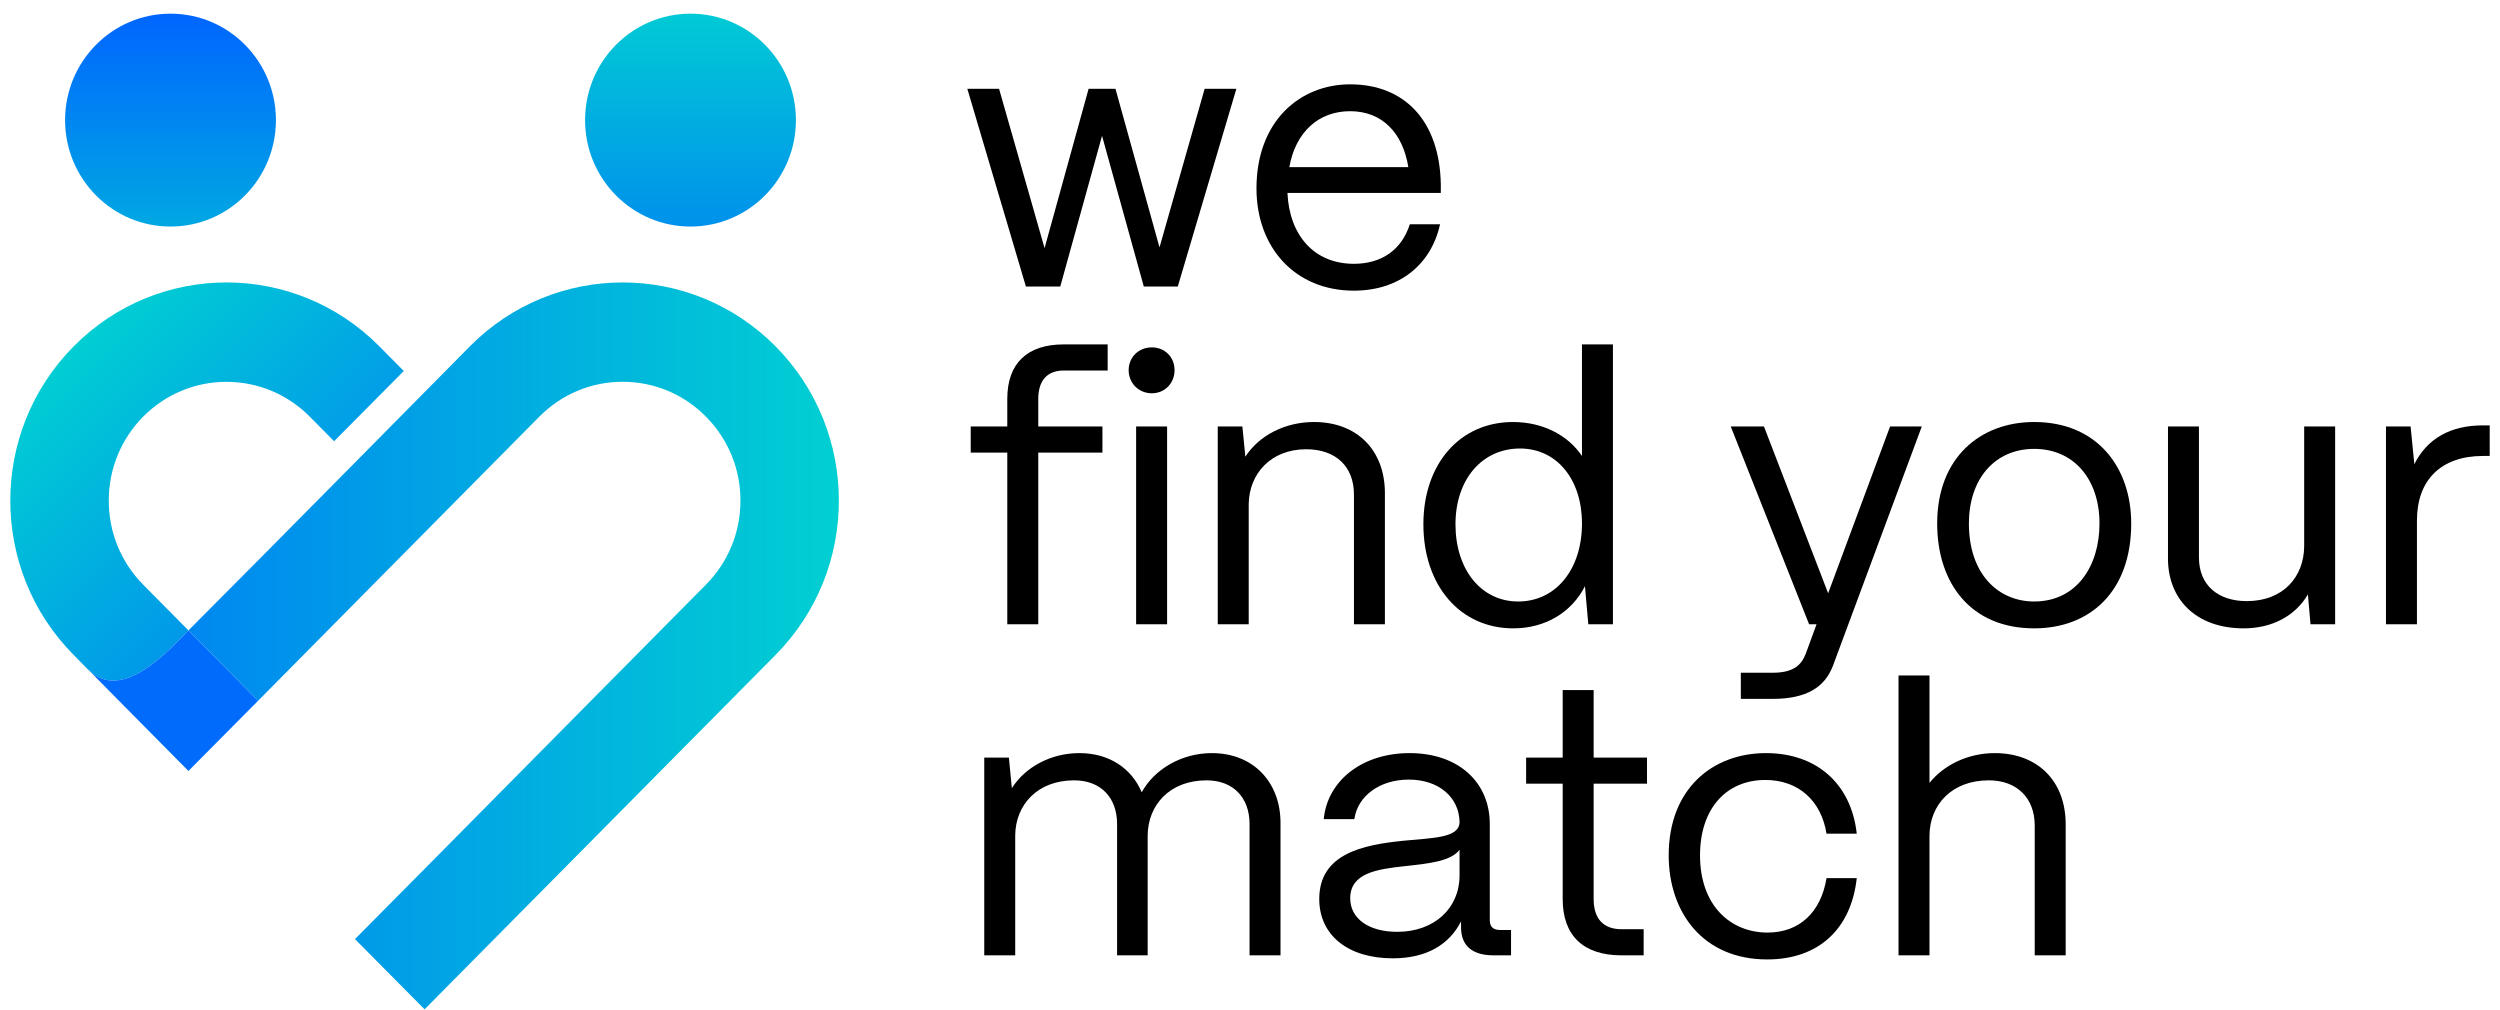
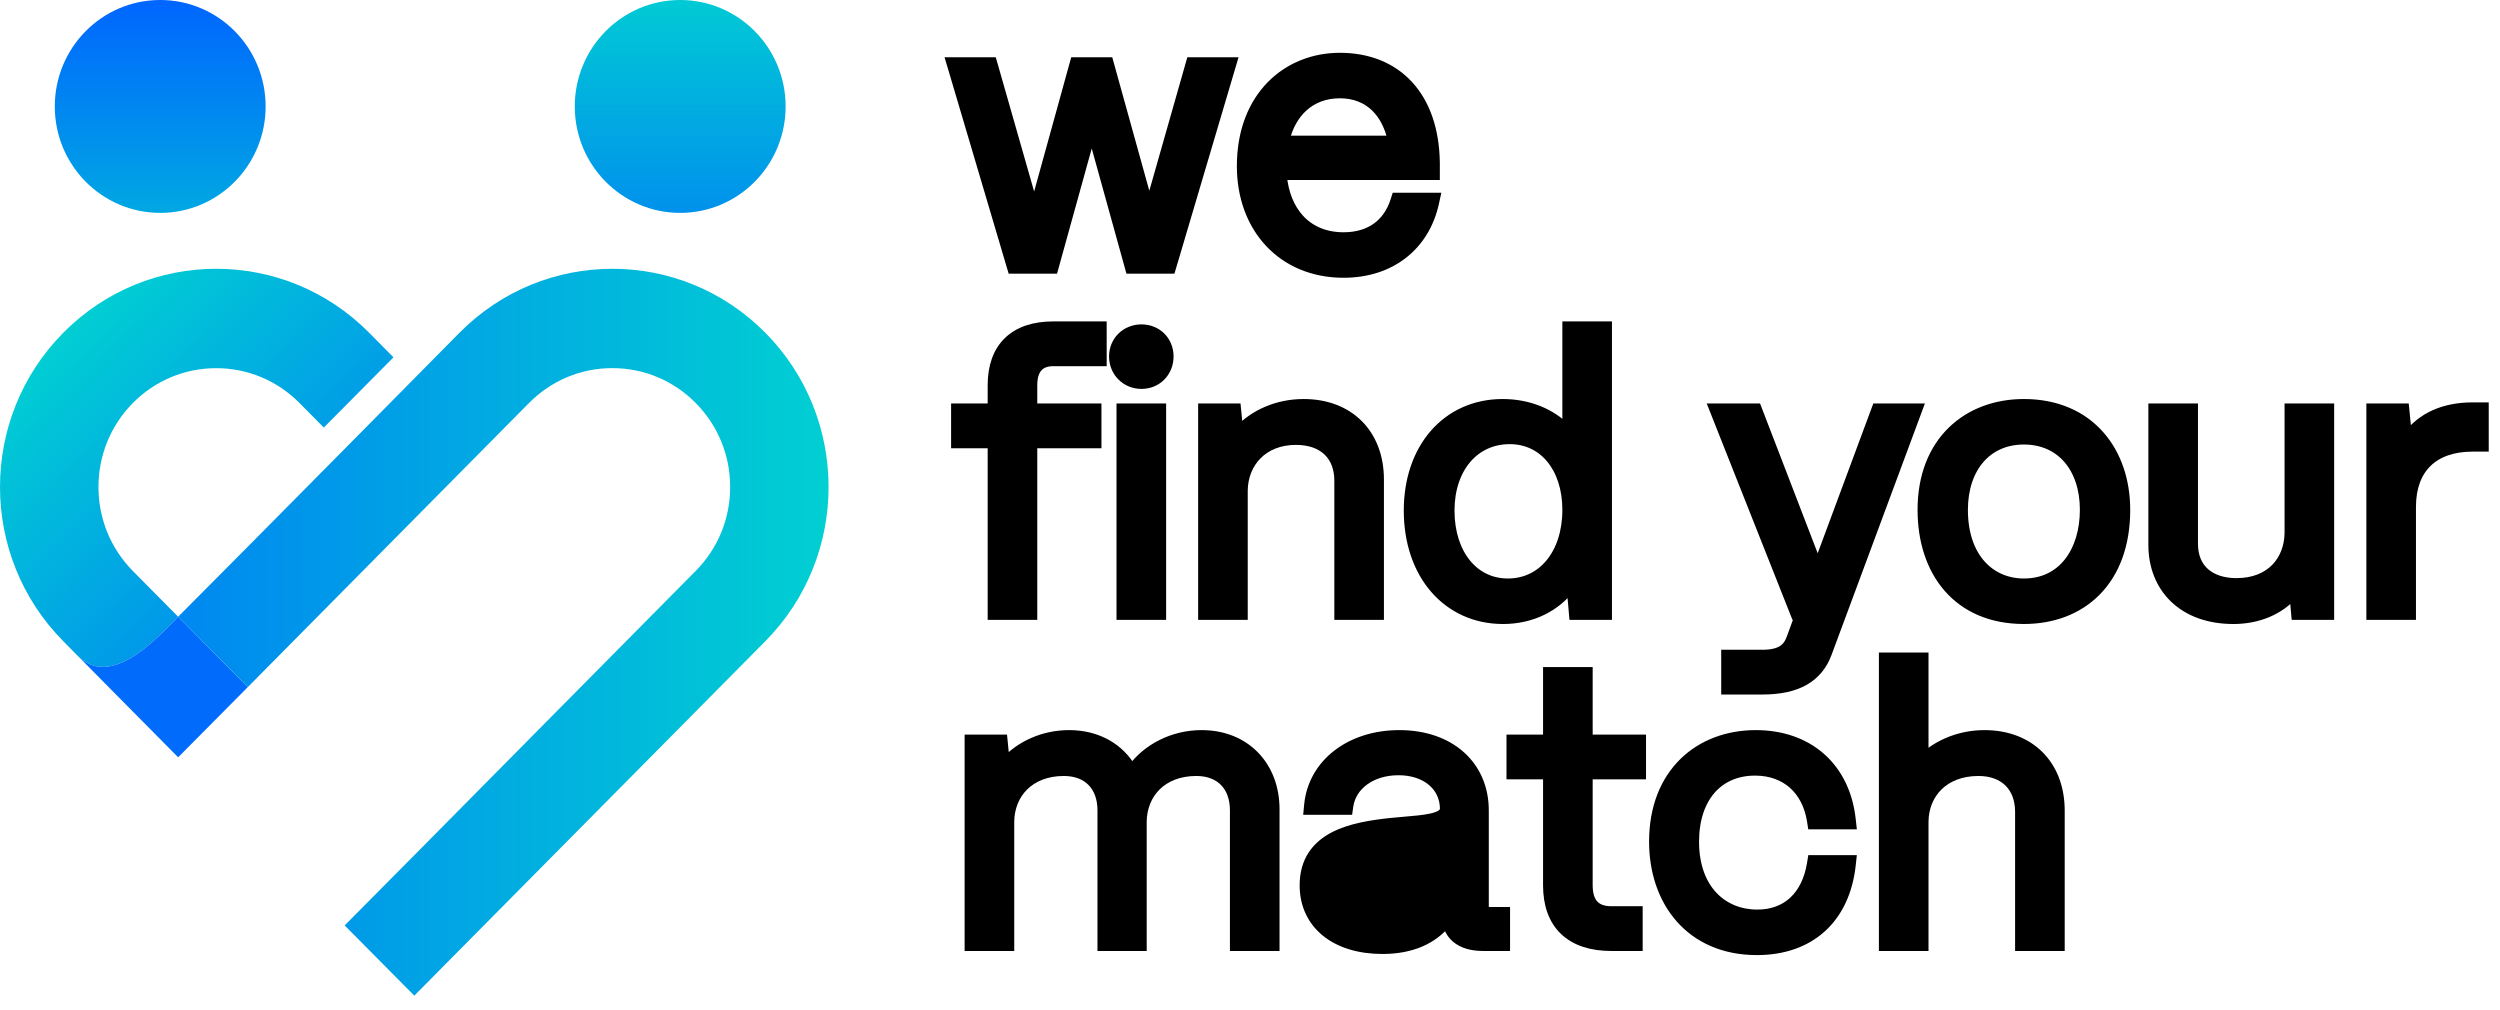
<svg xmlns="http://www.w3.org/2000/svg" width="161" height="65" viewBox="0 0 161 65" fill="none">
-   <path d="M10.981 14.59C14.73 14.59 17.769 11.521 17.769 7.735C17.769 3.949 14.73 0.88 10.981 0.88C7.231 0.88 4.192 3.949 4.192 7.735C4.192 11.521 7.231 14.59 10.981 14.59Z" fill="url(#paint0_linear_130_64)" />
-   <path d="M44.468 14.59C48.217 14.59 51.257 11.521 51.257 7.735C51.257 3.949 48.217 0.88 44.468 0.88C40.719 0.88 37.679 3.949 37.679 7.735C37.679 11.521 40.719 14.59 44.468 14.59Z" fill="url(#paint1_linear_130_64)" />
-   <path d="M26.002 23.893L21.516 28.416L19.945 26.829C18.516 25.387 16.607 24.59 14.584 24.59C12.56 24.59 10.658 25.388 9.222 26.829C7.793 28.279 7.004 30.2 7.004 32.243C7.004 34.286 7.793 36.207 9.222 37.656L12.136 40.599C10.916 41.824 7.888 45.282 5.705 43.15C5.691 43.143 5.677 43.129 5.662 43.114L4.744 42.179C-0.697 36.692 -0.697 27.792 4.744 22.305C7.464 19.559 11.024 18.189 14.584 18.189C18.143 18.189 21.711 19.559 24.432 22.305L26.003 23.892L26.002 23.893Z" fill="url(#paint2_linear_130_64)" />
-   <path d="M16.622 45.128L12.136 49.65L7.658 45.128L5.706 43.15C7.888 45.281 10.916 41.824 12.136 40.599L16.622 45.128Z" fill="#016CFC" />
-   <path d="M12.135 40.599C16.75 35.983 30.258 22.305 30.258 22.305C35.692 16.818 44.506 16.818 49.946 22.305C52.667 25.052 54.023 28.647 54.023 32.241C54.023 35.836 52.667 39.43 49.946 42.177L27.344 65L22.859 60.478L27.344 55.955L38.06 45.127L45.459 37.655C46.895 36.205 47.685 34.293 47.685 32.241C47.685 30.19 46.895 28.277 45.459 26.828C44.031 25.385 42.13 24.587 40.098 24.587C38.067 24.587 36.172 25.385 34.737 26.828L16.622 45.128" fill="url(#paint3_linear_130_64)" />
-   <path d="M87.189 18.719C83.416 18.719 80.917 15.956 80.917 12.135C80.917 7.786 83.728 5.431 86.948 5.431C90.457 5.431 92.716 7.786 92.788 11.871V12.423H82.912C83.032 15.139 84.618 16.989 87.189 16.989C88.967 16.989 90.265 16.1 90.793 14.442H92.74C92.163 17.061 90.096 18.719 87.189 18.719ZM83.032 10.765H90.697C90.337 8.531 88.991 7.161 86.948 7.161C84.93 7.161 83.44 8.483 83.032 10.765Z" fill="black" />
-   <path d="M68.28 18.455H66.069L62.296 5.719H64.339L67.27 15.98L70.106 5.719H71.836L74.672 15.932L77.579 5.719H79.622L75.849 18.455H73.662L70.971 8.747L68.28 18.455Z" fill="black" />
-   <path d="M155.651 40.202H153.657V27.466H155.243L155.483 29.893C156.3 28.259 157.79 27.394 159.904 27.394H160.337V29.364H159.904C157.213 29.364 155.651 30.902 155.651 33.522V40.202Z" fill="black" />
-   <path d="M144.496 40.466C141.396 40.466 139.618 38.568 139.618 35.972V27.466H141.612V35.9C141.612 37.727 142.886 38.712 144.688 38.712C147.067 38.712 148.365 37.126 148.389 35.203V27.466H150.383V40.202H148.797L148.629 38.279C147.788 39.721 146.25 40.466 144.496 40.466Z" fill="black" />
-   <path d="M131.002 40.466C126.917 40.466 124.754 37.558 124.754 33.714C124.754 29.46 127.542 27.177 131.002 27.177C135.063 27.177 137.25 30.109 137.25 33.714C137.25 38.111 134.582 40.466 131.002 40.466ZM131.002 38.736C133.717 38.736 135.207 36.477 135.207 33.714C135.207 30.854 133.549 28.908 131.002 28.908C128.455 28.908 126.797 30.854 126.797 33.714C126.797 36.982 128.695 38.736 131.002 38.736Z" fill="black" />
-   <path d="M114.152 45.008H112.109V43.325H114.152C115.449 43.325 116.002 42.869 116.29 42.1L116.987 40.202H116.506L111.46 27.466H113.599L117.732 38.207L121.721 27.466H123.763L118.044 42.869C117.516 44.263 116.338 45.008 114.152 45.008Z" fill="black" />
-   <path d="M97.457 40.466C94.045 40.466 91.666 37.727 91.666 33.762C91.666 29.869 94.021 27.178 97.433 27.178C99.356 27.178 100.966 28.019 101.879 29.364V22.18H103.873V40.202H102.287L102.071 37.751C101.23 39.409 99.548 40.466 97.457 40.466ZM97.77 38.736C100.197 38.736 101.879 36.669 101.879 33.714C101.879 30.854 100.245 28.884 97.89 28.884C95.439 28.884 93.733 30.878 93.733 33.762C93.733 36.693 95.391 38.736 97.77 38.736Z" fill="black" />
-   <path d="M80.417 40.202H78.423V27.466H80.009L80.201 29.412C81.066 28.067 82.724 27.177 84.623 27.177C87.362 27.177 89.188 28.956 89.188 31.767V40.202H87.194V31.839C87.194 30.061 86.04 28.932 84.118 28.932C81.835 28.932 80.441 30.518 80.417 32.464V40.202Z" fill="black" />
-   <path d="M74.176 25.327C73.335 25.327 72.686 24.678 72.686 23.837C72.686 22.996 73.335 22.371 74.176 22.371C75.017 22.371 75.641 22.996 75.641 23.837C75.641 24.678 75.017 25.327 74.176 25.327ZM75.161 40.201H73.166V27.465H75.161V40.201Z" fill="black" />
-   <path d="M66.864 40.202H64.869V29.148H62.514V27.466H64.869V25.688C64.869 23.405 66.143 22.18 68.498 22.18H71.333V23.862H68.498C67.44 23.862 66.864 24.51 66.864 25.688V27.466H70.997V29.148H66.864V40.202Z" fill="black" />
-   <path d="M124.259 61.524H122.265V43.502H124.259V50.422C125.172 49.269 126.734 48.5 128.464 48.5C131.204 48.5 133.03 50.278 133.03 53.09V61.524H131.036V53.162C131.036 51.383 129.882 50.254 128.08 50.254C125.677 50.254 124.283 51.84 124.259 53.786V61.524Z" fill="black" />
-   <path d="M113.808 61.788C109.675 61.788 107.464 58.76 107.464 55.084C107.464 50.806 110.275 48.5 113.736 48.5C116.932 48.5 119.214 50.422 119.575 53.69H117.628C117.292 51.575 115.826 50.23 113.688 50.23C111.164 50.23 109.482 52.08 109.482 55.084C109.482 58.328 111.453 60.058 113.832 60.058C115.874 60.058 117.268 58.76 117.628 56.55H119.575C119.214 59.842 117.1 61.788 113.808 61.788Z" fill="black" />
-   <path d="M105.851 61.524H104.433C101.958 61.524 100.637 60.25 100.637 57.895V50.47H98.282V48.788H100.637V44.439H102.631V48.788H106.067V50.47H102.631V57.895C102.631 59.169 103.256 59.842 104.433 59.842H105.851V61.524Z" fill="black" />
-   <path d="M89.694 61.716C86.81 61.716 84.96 60.226 84.96 57.895C84.96 54.964 87.796 54.411 90.343 54.147C92.289 53.954 93.971 53.978 93.995 52.945C93.971 51.335 92.65 50.206 90.727 50.206C88.877 50.206 87.435 51.239 87.219 52.753H85.248C85.489 50.254 87.747 48.5 90.775 48.5C93.923 48.5 95.942 50.374 95.942 53.065V59.265C95.942 59.673 96.158 59.89 96.59 59.89H97.311V61.524H96.182C94.812 61.524 94.091 60.899 94.091 59.721V59.337C93.346 60.803 91.905 61.716 89.694 61.716ZM89.982 60.01C92.361 60.01 93.995 58.496 93.995 56.381V54.723C93.442 55.468 92.025 55.612 90.463 55.781C88.709 55.973 86.954 56.213 86.954 57.847C86.954 59.169 88.156 60.01 89.982 60.01Z" fill="black" />
-   <path d="M65.38 61.524H63.386V48.788H64.972L65.164 50.758C66.029 49.389 67.687 48.5 69.513 48.5C71.436 48.5 72.877 49.485 73.526 51.023C74.343 49.533 76.097 48.5 78.044 48.5C80.735 48.5 82.465 50.398 82.465 52.993V61.524H80.471V53.065C80.471 51.359 79.413 50.254 77.707 50.254C75.328 50.254 73.935 51.84 73.91 53.786V61.524H71.94V53.065C71.94 51.359 70.883 50.254 69.177 50.254C66.798 50.254 65.404 51.84 65.38 53.786V61.524Z" fill="black" />
+   <path d="M10.318 13.71C14.067 13.71 17.106 10.641 17.106 6.855C17.106 3.069 14.067 0 10.318 0C6.568 0 3.529 3.069 3.529 6.855C3.529 10.641 6.568 13.71 10.318 13.71Z" fill="url(#paint0_linear_1106_327)" />
+   <path d="M43.805 13.71C47.554 13.71 50.594 10.641 50.594 6.855C50.594 3.069 47.554 0 43.805 0C40.056 0 37.016 3.069 37.016 6.855C37.016 10.641 40.056 13.71 43.805 13.71Z" fill="url(#paint1_linear_1106_327)" />
+   <path d="M25.338 23.013L20.853 27.535L19.282 25.949C17.853 24.506 15.944 23.71 13.921 23.71C11.897 23.71 9.995 24.507 8.559 25.949C7.13 27.398 6.341 29.319 6.341 31.362C6.341 33.405 7.13 35.326 8.559 36.776L11.473 39.718C10.253 40.944 7.225 44.401 5.042 42.27C5.028 42.263 5.014 42.248 4.999 42.233L4.08 41.298C-1.36 35.811 -1.36 26.912 4.08 21.425C6.801 18.678 10.361 17.309 13.921 17.309C17.48 17.309 21.048 18.678 23.768 21.425L25.34 23.012L25.338 23.013Z" fill="url(#paint2_linear_1106_327)" />
+   <path d="M15.959 44.248L11.473 48.77L6.995 44.248L5.042 42.27C7.225 44.401 10.253 40.944 11.473 39.718L15.959 44.248Z" fill="#016CFC" />
+   <path d="M11.472 39.718C16.086 35.102 29.595 21.425 29.595 21.425C35.029 15.938 43.843 15.938 49.283 21.425C52.004 24.172 53.36 27.766 53.36 31.361C53.36 34.955 52.004 38.55 49.283 41.297L26.681 64.12L22.196 59.597L26.681 55.075L37.397 44.246L44.796 36.774C46.232 35.325 47.022 33.412 47.022 31.361C47.022 29.309 46.232 27.397 44.796 25.947C43.368 24.505 41.467 23.707 39.435 23.707C37.404 23.707 35.509 24.505 34.074 25.947L15.959 44.248" fill="url(#paint3_linear_1106_327)" />
+   <path d="M92.425 10.44H92.425L92.424 10.435C92.388 8.34 91.789 6.652 90.714 5.485C89.637 4.314 88.11 3.7 86.285 3.7C84.602 3.7 83.014 4.317 81.847 5.512C80.68 6.708 79.954 8.463 79.954 10.704C79.954 12.68 80.601 14.403 81.756 15.634C82.913 16.868 84.562 17.588 86.526 17.588C89.566 17.588 91.761 15.84 92.37 13.076L92.45 12.711H92.076H90.13H89.911L89.844 12.92C89.597 13.694 89.177 14.273 88.624 14.661C88.07 15.049 87.364 15.258 86.526 15.258C85.317 15.258 84.361 14.826 83.689 14.091C83.069 13.412 82.674 12.455 82.569 11.293H92.125H92.425V10.993V10.44ZM89.672 9.035H82.738C82.96 8.116 83.376 7.399 83.925 6.898C84.541 6.337 85.345 6.03 86.285 6.03C87.235 6.03 88.005 6.346 88.581 6.909C89.097 7.412 89.473 8.129 89.672 9.035Z" fill="black" stroke="black" stroke-width="0.6" />
+   <path d="M67.617 17.324H67.845L67.906 17.105L70.308 8.439L72.71 17.105L72.771 17.324H72.999H75.186H75.41L75.474 17.11L79.246 4.374L79.36 3.989H78.959H76.916H76.69L76.628 4.206L74.012 13.393L71.462 4.208L71.401 3.989H71.173H69.443H69.215L69.154 4.209L66.603 13.44L63.964 4.206L63.902 3.989H63.676H61.633H61.231L61.346 4.374L65.118 17.11L65.182 17.324H65.406H67.617Z" fill="black" stroke="black" stroke-width="0.6" />
+   <path d="M154.988 39.621H155.288V39.321V32.641C155.288 31.391 155.659 30.437 156.315 29.794C156.972 29.151 157.952 28.784 159.241 28.784H159.674H159.974V28.484V26.513V26.213H159.674H159.241C157.387 26.213 155.959 26.857 155.031 28.098L154.878 26.556L154.851 26.285H154.579H152.994H152.694V26.585V39.321V39.621H152.994H154.988Z" fill="black" stroke="black" stroke-width="0.6" />
+   <path d="M138.955 26.285H138.655V26.585V35.092C138.655 36.46 139.125 37.665 140.024 38.528C140.922 39.391 142.221 39.886 143.833 39.886C145.379 39.886 146.79 39.331 147.738 38.233L147.835 39.347L147.859 39.621H148.134H149.72H150.02V39.321V26.585V26.285H149.72H147.726H147.426V26.585V34.321C147.414 35.215 147.107 36.014 146.544 36.588C145.983 37.16 145.145 37.531 144.025 37.531C143.176 37.531 142.484 37.299 142.009 36.885C141.539 36.474 141.249 35.858 141.249 35.02V26.585V26.285H140.949H138.955Z" fill="black" stroke="black" stroke-width="0.6" />
+   <path d="M123.791 32.833C123.791 34.809 124.347 36.573 125.457 37.848C126.571 39.128 128.22 39.885 130.339 39.885C132.195 39.885 133.84 39.273 135.02 38.068C136.2 36.862 136.886 35.093 136.886 32.833C136.886 30.972 136.322 29.262 135.209 28.014C134.093 26.761 132.447 25.997 130.339 25.997C128.543 25.997 126.901 26.59 125.708 27.755C124.512 28.922 123.791 30.638 123.791 32.833ZM134.244 32.833C134.244 34.164 133.885 35.35 133.223 36.196C132.568 37.033 131.604 37.555 130.339 37.555C129.264 37.555 128.296 37.148 127.594 36.369C126.89 35.588 126.433 34.409 126.433 32.833C126.433 31.46 126.831 30.333 127.507 29.554C128.18 28.78 129.147 28.327 130.339 28.327C131.53 28.327 132.497 28.78 133.17 29.554C133.846 30.333 134.244 31.46 134.244 32.833Z" fill="black" stroke="black" stroke-width="0.6" />
+   <path d="M111.146 44.127V44.427H111.446H113.488C114.613 44.427 115.51 44.236 116.205 43.841C116.906 43.442 117.376 42.849 117.662 42.095L117.662 42.093L123.381 26.69L123.532 26.285H123.1H121.058H120.849L120.776 26.481L117.064 36.478L113.216 26.478L113.142 26.285H112.936H110.797H110.355L110.518 26.696L115.564 39.432L115.639 39.621H115.843H115.894L115.346 41.114C115.346 41.115 115.346 41.115 115.346 41.115C115.218 41.456 115.043 41.7 114.777 41.866C114.506 42.036 114.105 42.145 113.488 42.145H111.446H111.146V42.445V44.127Z" fill="black" stroke="black" stroke-width="0.6" />
+   <path d="M101.216 20.999H100.916V21.299V27.643C99.91 26.609 98.445 25.997 96.77 25.997C94.98 25.997 93.455 26.705 92.381 27.932C91.31 29.155 90.703 30.875 90.703 32.881C90.703 34.923 91.316 36.672 92.392 37.916C93.471 39.164 95.002 39.886 96.794 39.886C98.646 39.886 100.207 39.093 101.188 37.789L101.325 39.347L101.349 39.621H101.624H103.21H103.51V39.321V21.299V20.999H103.21H101.216ZM100.916 32.833C100.916 34.256 100.511 35.44 99.839 36.263C99.171 37.081 98.228 37.555 97.107 37.555C96.01 37.555 95.086 37.088 94.429 36.279C93.769 35.465 93.37 34.292 93.37 32.881C93.37 31.497 93.779 30.351 94.457 29.555C95.133 28.764 96.088 28.303 97.227 28.303C98.314 28.303 99.227 28.755 99.873 29.537C100.523 30.323 100.916 31.459 100.916 32.833Z" fill="black" stroke="black" stroke-width="0.6" />
+   <path d="M79.754 39.621H80.054V39.321V31.585C80.066 30.684 80.393 29.878 80.97 29.299C81.546 28.721 82.386 28.351 83.455 28.351C84.358 28.351 85.046 28.615 85.506 29.055C85.965 29.493 86.231 30.136 86.231 30.959V39.321V39.621H86.531H88.525H88.825V39.321V30.887C88.825 29.414 88.346 28.186 87.481 27.325C86.617 26.464 85.395 25.997 83.959 25.997C82.272 25.997 80.75 26.667 79.762 27.751L79.644 26.556L79.617 26.285H79.346H77.76H77.46V26.585V39.321V39.621H77.76H79.754Z" fill="black" stroke="black" stroke-width="0.6" />
+   <path d="M74.498 39.62H74.798V39.32V26.584V26.285H74.498H72.503H72.203V26.584V39.32V39.62H72.503H74.498ZM71.723 22.956C71.723 23.963 72.506 24.746 73.512 24.746C74.525 24.746 75.278 23.956 75.278 22.956C75.278 21.949 74.519 21.19 73.512 21.19C72.512 21.19 71.723 21.943 71.723 22.956Z" fill="black" stroke="black" stroke-width="0.6" />
+   <path d="M66.2 39.621H66.5V39.321V28.567H70.333H70.633V28.267V26.585V26.285H70.333H66.5V24.807C66.5 24.263 66.634 23.889 66.845 23.652C67.051 23.422 67.369 23.281 67.834 23.281H70.67H70.97V22.981V21.299V20.999H70.67H67.834C66.608 20.999 65.615 21.318 64.929 21.981C64.241 22.645 63.906 23.611 63.906 24.807V26.285H61.851H61.551V26.585V28.267V28.567H61.851H63.906V39.321V39.621H64.206H66.2Z" fill="black" stroke="black" stroke-width="0.6" />
+   <path d="M123.596 60.943H123.896V60.643V52.908C123.907 52.007 124.235 51.203 124.824 50.624C125.413 50.046 126.283 49.673 127.417 49.673C128.254 49.673 128.913 49.935 129.36 50.374C129.807 50.813 130.072 51.458 130.072 52.281V60.643V60.943H130.372H132.367H132.667V60.643V52.209C132.667 50.737 132.187 49.508 131.323 48.647C130.459 47.786 129.237 47.319 127.801 47.319C126.285 47.319 124.884 47.881 123.896 48.783V42.621V42.321H123.596H121.601H121.301V42.621V60.643V60.943H121.601H123.596Z" fill="black" stroke="black" stroke-width="0.6" />
+   <path d="M118.912 53.11H119.247L119.21 52.777C119.023 51.078 118.332 49.708 117.253 48.763C116.175 47.819 114.731 47.319 113.072 47.319C111.276 47.319 109.628 47.919 108.429 49.093C107.228 50.269 106.501 51.996 106.501 54.203C106.501 56.1 107.071 57.851 108.197 59.132C109.328 60.419 110.999 61.208 113.145 61.208C114.851 61.208 116.279 60.702 117.33 59.745C118.379 58.788 119.023 57.405 119.21 55.702L119.246 55.369H118.912H116.965H116.71L116.669 55.621C116.497 56.675 116.083 57.486 115.494 58.032C114.907 58.576 114.123 58.877 113.169 58.877C112.054 58.877 111.048 58.473 110.32 57.701C109.592 56.929 109.119 55.764 109.119 54.203C109.119 52.756 109.524 51.619 110.201 50.848C110.875 50.081 111.841 49.649 113.024 49.649C114.028 49.649 114.856 49.964 115.471 50.511C116.088 51.059 116.51 51.857 116.669 52.857L116.709 53.11H116.965H118.912Z" fill="black" stroke="black" stroke-width="0.6" />
+   <path d="M105.188 60.943H105.488V60.643V58.961V58.661H105.188H103.77C103.238 58.661 102.878 58.511 102.647 58.262C102.413 58.009 102.268 57.607 102.268 57.015V49.89H105.404H105.704V49.59V47.907V47.608H105.404H102.268V43.558V43.258H101.968H99.973H99.673V43.558V47.608H97.618H97.318V47.907V49.59V49.89H97.618H99.673V57.015C99.673 58.248 100.02 59.243 100.736 59.929C101.45 60.612 102.484 60.943 103.77 60.943H105.188Z" fill="black" stroke="black" stroke-width="0.6" />
+   <path d="M89.799 54.9L89.832 55.198C89.854 55.196 89.877 55.194 89.9 55.191C90.65 55.11 91.392 55.031 92.015 54.879C92.384 54.79 92.735 54.67 93.032 54.495V55.501C93.032 56.477 92.657 57.303 92.015 57.886C91.373 58.472 90.445 58.829 89.319 58.829C88.447 58.829 87.757 58.628 87.294 58.299C86.839 57.976 86.591 57.524 86.591 56.967C86.591 56.616 86.684 56.359 86.832 56.162C86.984 55.96 87.21 55.798 87.508 55.667C88.116 55.401 88.945 55.296 89.832 55.198L89.799 54.9ZM89.799 54.9L89.856 54.894C91.165 54.753 92.366 54.624 93.032 54.136L93.332 55.501C93.332 57.615 91.698 59.129 89.319 59.129C87.493 59.129 86.291 58.288 86.291 56.967C86.291 55.333 88.045 55.092 89.799 54.9ZM89.65 52.968L89.65 52.968L89.648 52.968C88.376 53.1 86.977 53.307 85.894 53.874C85.346 54.161 84.868 54.544 84.528 55.065C84.187 55.588 83.997 56.231 83.997 57.015C83.997 58.267 84.497 59.309 85.394 60.033C86.284 60.751 87.54 61.136 89.031 61.136C90.917 61.136 92.301 60.492 93.182 59.392C93.268 59.801 93.459 60.148 93.764 60.411C94.189 60.779 94.794 60.943 95.519 60.943H96.648H96.948V60.643V59.009V58.709H96.648H95.927C95.757 58.709 95.682 58.667 95.65 58.635C95.618 58.604 95.578 58.538 95.578 58.385V52.185C95.578 50.76 95.042 49.535 94.076 48.669C93.112 47.806 91.745 47.319 90.112 47.319C86.975 47.319 84.545 49.15 84.286 51.844L84.255 52.172H84.585H86.555H86.816L86.852 51.915C87.041 50.593 88.314 49.625 90.064 49.625C90.967 49.625 91.706 49.89 92.216 50.321C92.722 50.747 93.019 51.347 93.032 52.063C93.027 52.221 92.966 52.329 92.843 52.423C92.703 52.529 92.481 52.617 92.162 52.688C91.701 52.789 91.126 52.838 90.47 52.894C90.209 52.916 89.935 52.94 89.65 52.968Z" fill="black" stroke="black" stroke-width="0.6" />
+   <path d="M64.717 60.943H65.017V60.643V52.908C65.028 52.007 65.356 51.202 65.942 50.623C66.529 50.045 67.393 49.673 68.513 49.673C69.3 49.673 69.908 49.927 70.32 50.349C70.733 50.772 70.977 51.394 70.977 52.185V60.643V60.943H71.277H73.247H73.547V60.643V52.908C73.559 52.007 73.886 51.202 74.473 50.623C75.059 50.045 75.924 49.673 77.044 49.673C77.831 49.673 78.439 49.927 78.851 50.349C79.263 50.772 79.507 51.394 79.507 52.185V60.643V60.943H79.807H81.802H82.102V60.643V52.113C82.102 50.748 81.646 49.547 80.816 48.685C79.986 47.821 78.799 47.319 77.38 47.319C75.54 47.319 73.852 48.196 72.894 49.53C72.113 48.163 70.675 47.319 68.85 47.319C67.222 47.319 65.711 47.99 64.725 49.087L64.607 47.878L64.58 47.608H64.308H62.722H62.422V47.907V60.643V60.943H62.722H64.717Z" fill="black" stroke="black" stroke-width="0.6" />
  <defs>
-     <linearGradient id="paint0_linear_130_64" x1="10.981" y1="-3.292" x2="10.981" y2="25.292" gradientUnits="userSpaceOnUse">
+     <linearGradient id="paint0_linear_1106_327" x1="10.318" y1="-4.172" x2="10.318" y2="24.412" gradientUnits="userSpaceOnUse">
      <stop offset="0.141" stop-color="#0065FF" />
      <stop offset="1" stop-color="#01DBCD" />
    </linearGradient>
-     <linearGradient id="paint1_linear_130_64" x1="44.468" y1="-3.292" x2="44.468" y2="25.292" gradientUnits="userSpaceOnUse">
+     <linearGradient id="paint1_linear_1106_327" x1="43.805" y1="-4.172" x2="43.805" y2="24.412" gradientUnits="userSpaceOnUse">
      <stop stop-color="#01DBCD" />
      <stop offset="1" stop-color="#0065FF" />
    </linearGradient>
-     <linearGradient id="paint2_linear_130_64" x1="1.513" y1="19.045" x2="30.41" y2="47.662" gradientUnits="userSpaceOnUse">
+     <linearGradient id="paint2_linear_1106_327" x1="0.85" y1="18.164" x2="29.747" y2="46.782" gradientUnits="userSpaceOnUse">
      <stop stop-color="#01DBCD" />
      <stop offset="1" stop-color="#0065FF" />
    </linearGradient>
-     <linearGradient id="paint3_linear_130_64" x1="60.849" y1="41.596" x2="-8.294" y2="41.596" gradientUnits="userSpaceOnUse">
+     <linearGradient id="paint3_linear_1106_327" x1="60.186" y1="40.715" x2="-8.958" y2="40.715" gradientUnits="userSpaceOnUse">
      <stop stop-color="#01DBCD" />
      <stop offset="1" stop-color="#0065FF" />
    </linearGradient>
  </defs>
</svg>
